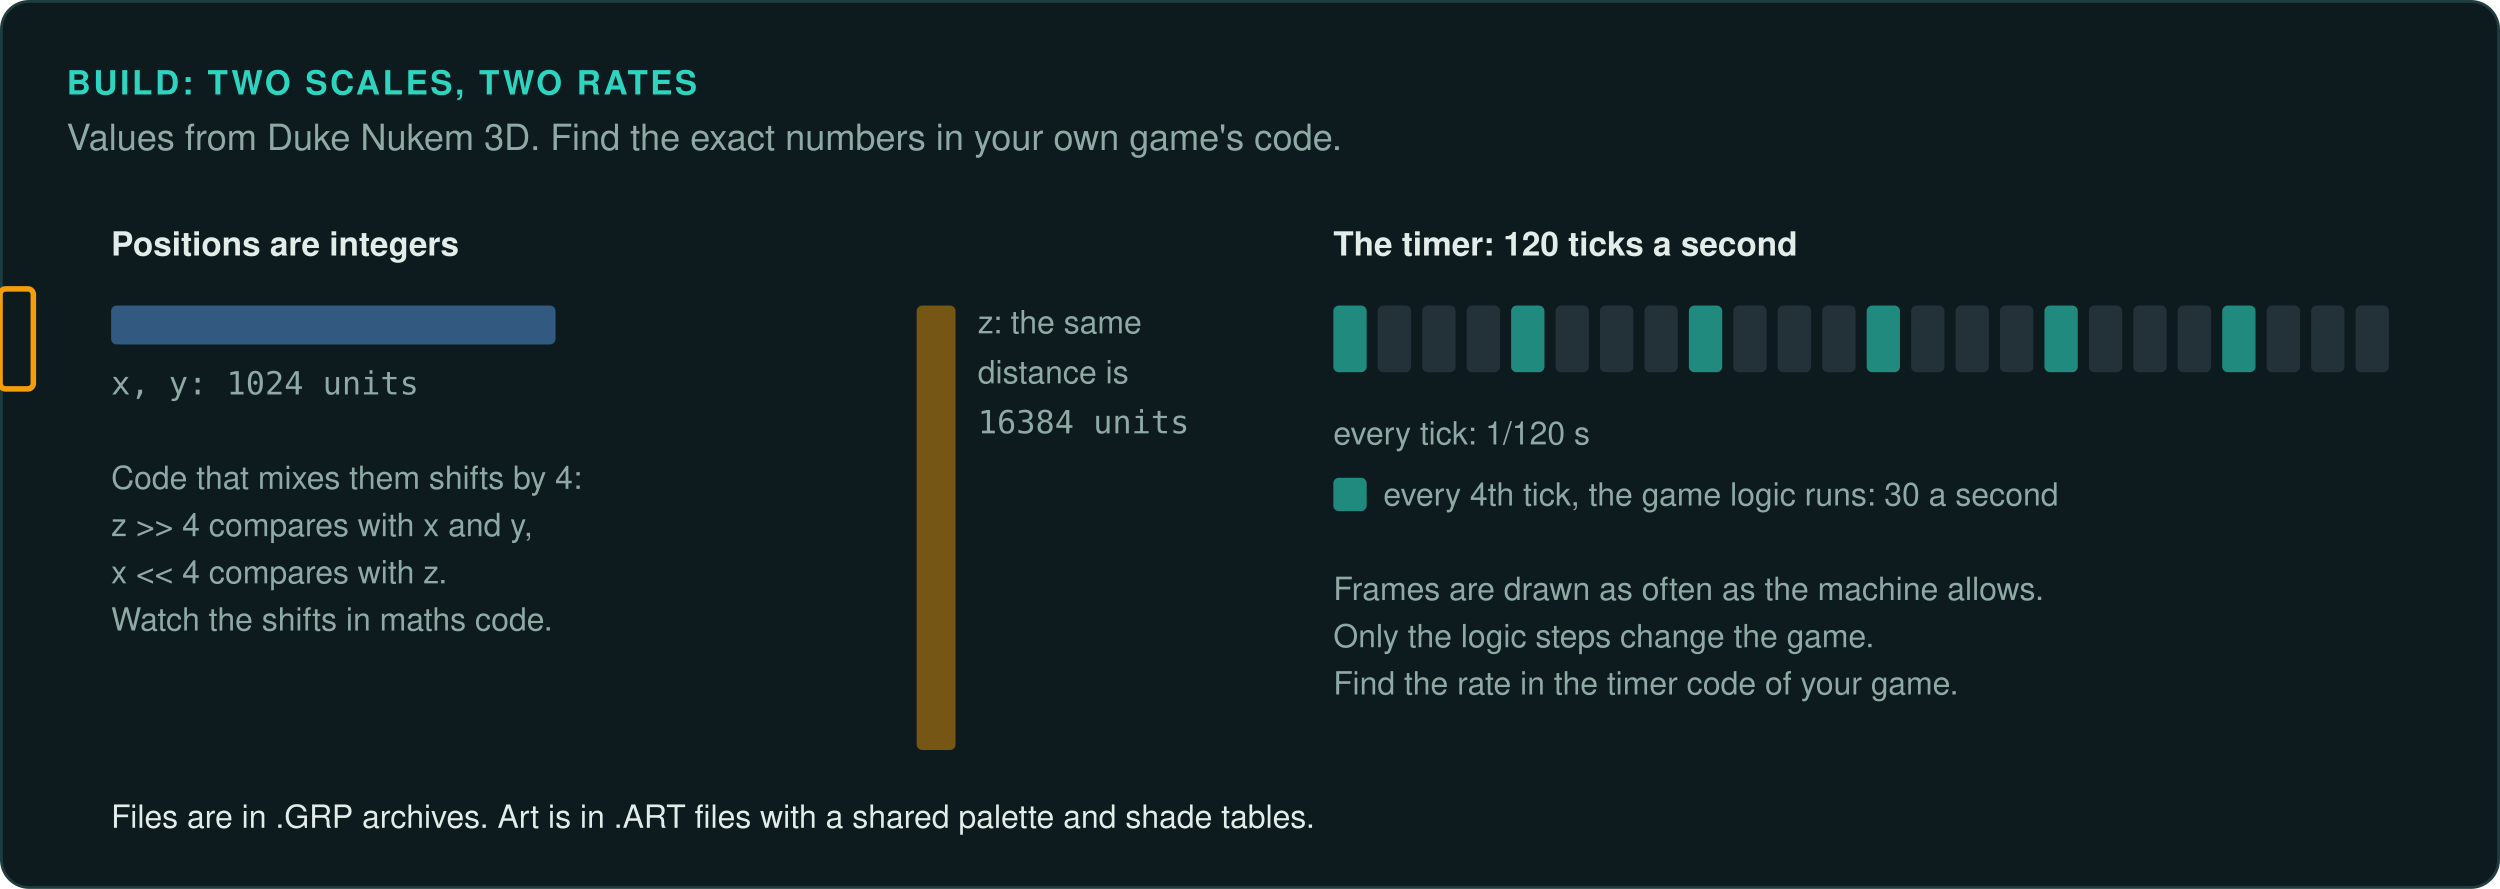
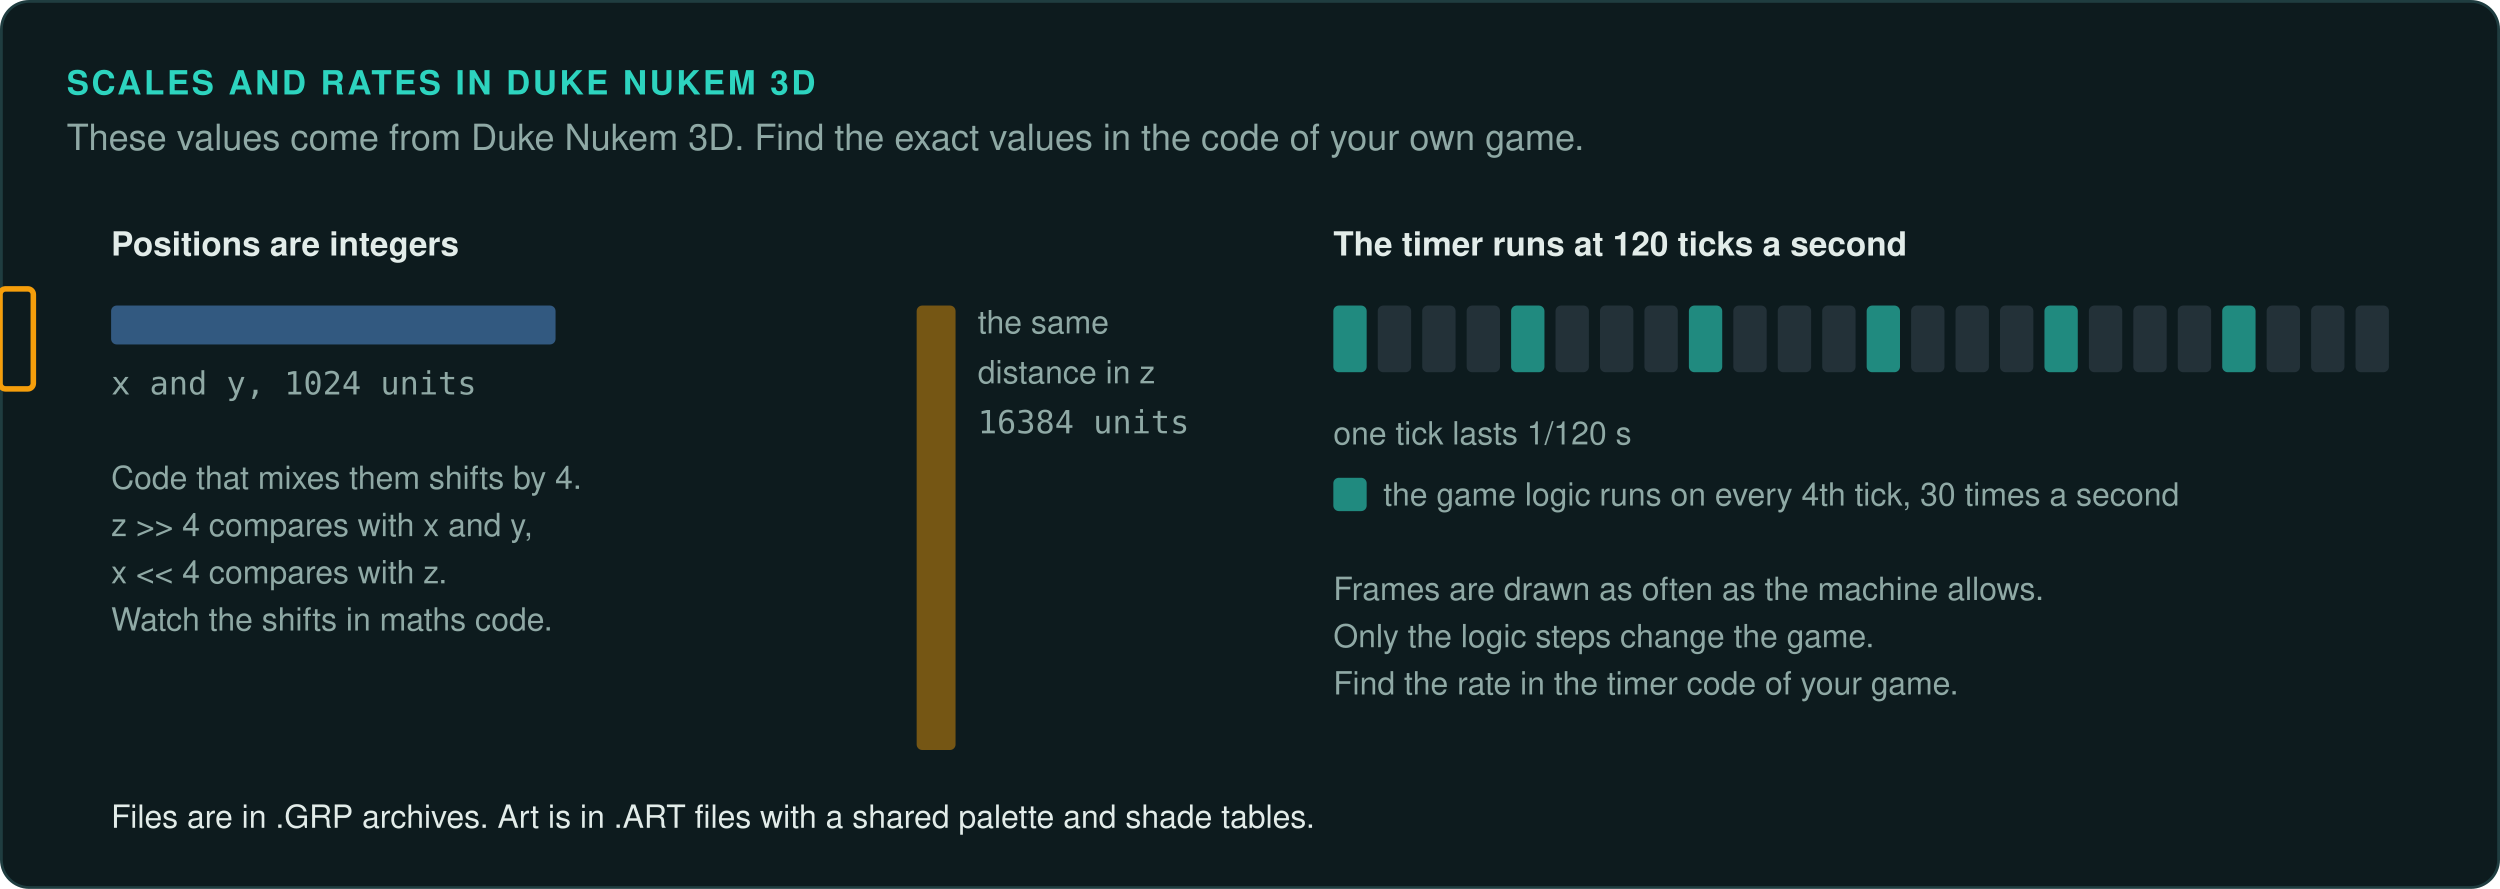
- <svg xmlns="http://www.w3.org/2000/svg" width="900" height="320" viewBox="0 0 900 320" role="img" aria-label="Duke Nukem 3D: heights use a scale 16 times finer than horizontal positions. The timer runs at 120 ticks a second while the game logic runs 30 times a second">
+ <svg xmlns="http://www.w3.org/2000/svg" width="900" height="320" viewBox="0 0 900 320" role="img" aria-label="In Duke Nukem 3D, heights use a scale 16 times finer than horizontal positions. The timer runs at 120 ticks a second. The game logic runs on every fourth tick, 30 times a second">
  <rect x="0.5" y="0.5" width="899" height="319" rx="10" fill="#0d1b1e" stroke="#1f3d40" />
  <defs>
    <marker id="arrow" viewBox="0 0 8 8" refX="7" refY="4" markerWidth="7" markerHeight="7" orient="auto">
      <path d="M0 0L8 4L0 8z" fill="#8fa9a5" />
    </marker>
  </defs>
-   <text x="24.0" y="34.0" font-family="ui-sans-serif, -apple-system, 'Segoe UI', Helvetica, Arial, sans-serif" font-size="12" font-weight="600" fill="#2dd4bf" text-anchor="start" letter-spacing="0.08em">BUILD: TWO SCALES, TWO RATES</text>
-   <text x="24.0" y="54.0" font-family="ui-sans-serif, -apple-system, 'Segoe UI', Helvetica, Arial, sans-serif" font-size="13" font-weight="400" fill="#8fa9a5" text-anchor="start">Values from Duke Nukem 3D. Find the exact numbers in your own game's code.</text>
+   <text x="24.0" y="34.0" font-family="ui-sans-serif, -apple-system, 'Segoe UI', Helvetica, Arial, sans-serif" font-size="12" font-weight="600" fill="#2dd4bf" text-anchor="start" letter-spacing="0.08em">SCALES AND RATES IN DUKE NUKEM 3D</text>
+   <text x="24.0" y="54.0" font-family="ui-sans-serif, -apple-system, 'Segoe UI', Helvetica, Arial, sans-serif" font-size="13" font-weight="400" fill="#8fa9a5" text-anchor="start">These values come from Duke Nukem 3D. Find the exact values in the code of your own game.</text>
  <text x="40.0" y="92.0" font-family="ui-sans-serif, -apple-system, 'Segoe UI', Helvetica, Arial, sans-serif" font-size="12" font-weight="600" fill="#e2ece9" text-anchor="start">Positions are integers</text>
  <rect x="40.0" y="110.0" width="160.0" height="14.0" rx="2" fill="#60a5fa" stroke="none" fill-opacity="0.45" />
-   <text x="40.0" y="142.0" font-family="ui-monospace, SFMono-Regular, Menlo, Consolas, monospace" font-size="11.5" font-weight="400" fill="#8fa9a5" text-anchor="start">x, y: 1024 units</text>
+   <text x="40.0" y="142.0" font-family="ui-monospace, SFMono-Regular, Menlo, Consolas, monospace" font-size="11.5" font-weight="400" fill="#8fa9a5" text-anchor="start">x and y, 1024 units</text>
  <rect x="330.0" y="110.0" width="14.0" height="160.0" rx="2" fill="#f59e0b" stroke="none" fill-opacity="0.45" />
-   <text x="352.0" y="120.0" font-family="ui-sans-serif, -apple-system, 'Segoe UI', Helvetica, Arial, sans-serif" font-size="11.5" font-weight="400" fill="#8fa9a5" text-anchor="start">z: the same</text>
-   <text x="352.0" y="138.0" font-family="ui-sans-serif, -apple-system, 'Segoe UI', Helvetica, Arial, sans-serif" font-size="11.5" font-weight="400" fill="#8fa9a5" text-anchor="start">distance is</text>
+   <text x="352.0" y="120.0" font-family="ui-sans-serif, -apple-system, 'Segoe UI', Helvetica, Arial, sans-serif" font-size="11.5" font-weight="400" fill="#8fa9a5" text-anchor="start">the same</text>
+   <text x="352.0" y="138.0" font-family="ui-sans-serif, -apple-system, 'Segoe UI', Helvetica, Arial, sans-serif" font-size="11.5" font-weight="400" fill="#8fa9a5" text-anchor="start">distance in z</text>
  <text x="352.0" y="156.0" font-family="ui-monospace, SFMono-Regular, Menlo, Consolas, monospace" font-size="11.5" font-weight="400" fill="#8fa9a5" text-anchor="start">16384 units</text>
-   <text x="40.0" y="176.0" font-family="ui-sans-serif, -apple-system, 'Segoe UI', Helvetica, Arial, sans-serif" font-size="11.5" font-weight="400" fill="#8fa9a5" text-anchor="start">Code that mixes them shifts by 4:</text>
+   <text x="40.0" y="176.0" font-family="ui-sans-serif, -apple-system, 'Segoe UI', Helvetica, Arial, sans-serif" font-size="11.5" font-weight="400" fill="#8fa9a5" text-anchor="start">Code that mixes them shifts by 4.</text>
  <text x="40.0" y="193.0" font-family="ui-sans-serif, -apple-system, 'Segoe UI', Helvetica, Arial, sans-serif" font-size="11.5" font-weight="400" fill="#8fa9a5" text-anchor="start">z &gt;&gt; 4 compares with x and y,</text>
  <text x="40.0" y="210.0" font-family="ui-sans-serif, -apple-system, 'Segoe UI', Helvetica, Arial, sans-serif" font-size="11.5" font-weight="400" fill="#8fa9a5" text-anchor="start">x &lt;&lt; 4 compares with z.</text>
  <text x="40.0" y="227.0" font-family="ui-sans-serif, -apple-system, 'Segoe UI', Helvetica, Arial, sans-serif" font-size="11.5" font-weight="400" fill="#8fa9a5" text-anchor="start">Watch the shifts in maths code.</text>
-   <text x="480.0" y="92.0" font-family="ui-sans-serif, -apple-system, 'Segoe UI', Helvetica, Arial, sans-serif" font-size="12" font-weight="600" fill="#e2ece9" text-anchor="start">The timer: 120 ticks a second</text>
+   <text x="480.0" y="92.0" font-family="ui-sans-serif, -apple-system, 'Segoe UI', Helvetica, Arial, sans-serif" font-size="12" font-weight="600" fill="#e2ece9" text-anchor="start">The timer runs at 120 ticks a second</text>
  <rect x="480.0" y="110.0" width="12.0" height="24.0" rx="2" fill="#2dd4bf" stroke="none" fill-opacity="0.6" />
  <rect x="496.0" y="110.0" width="12.0" height="24.0" rx="2" fill="#64748b" stroke="none" fill-opacity="0.25" />
  <rect x="512.0" y="110.0" width="12.0" height="24.0" rx="2" fill="#64748b" stroke="none" fill-opacity="0.25" />
  <rect x="528.0" y="110.0" width="12.0" height="24.0" rx="2" fill="#64748b" stroke="none" fill-opacity="0.25" />
  <rect x="544.0" y="110.0" width="12.0" height="24.0" rx="2" fill="#2dd4bf" stroke="none" fill-opacity="0.6" />
  <rect x="560.0" y="110.0" width="12.0" height="24.0" rx="2" fill="#64748b" stroke="none" fill-opacity="0.25" />
  <rect x="576.0" y="110.0" width="12.0" height="24.0" rx="2" fill="#64748b" stroke="none" fill-opacity="0.25" />
  <rect x="592.0" y="110.0" width="12.0" height="24.0" rx="2" fill="#64748b" stroke="none" fill-opacity="0.25" />
  <rect x="608.0" y="110.0" width="12.0" height="24.0" rx="2" fill="#2dd4bf" stroke="none" fill-opacity="0.6" />
  <rect x="624.0" y="110.0" width="12.0" height="24.0" rx="2" fill="#64748b" stroke="none" fill-opacity="0.25" />
  <rect x="640.0" y="110.0" width="12.0" height="24.0" rx="2" fill="#64748b" stroke="none" fill-opacity="0.25" />
  <rect x="656.0" y="110.0" width="12.0" height="24.0" rx="2" fill="#64748b" stroke="none" fill-opacity="0.25" />
  <rect x="672.0" y="110.0" width="12.0" height="24.0" rx="2" fill="#2dd4bf" stroke="none" fill-opacity="0.6" />
  <rect x="688.0" y="110.0" width="12.0" height="24.0" rx="2" fill="#64748b" stroke="none" fill-opacity="0.25" />
  <rect x="704.0" y="110.0" width="12.0" height="24.0" rx="2" fill="#64748b" stroke="none" fill-opacity="0.25" />
  <rect x="720.0" y="110.0" width="12.0" height="24.0" rx="2" fill="#64748b" stroke="none" fill-opacity="0.25" />
  <rect x="736.0" y="110.0" width="12.0" height="24.0" rx="2" fill="#2dd4bf" stroke="none" fill-opacity="0.6" />
  <rect x="752.0" y="110.0" width="12.0" height="24.0" rx="2" fill="#64748b" stroke="none" fill-opacity="0.25" />
  <rect x="768.0" y="110.0" width="12.0" height="24.0" rx="2" fill="#64748b" stroke="none" fill-opacity="0.25" />
  <rect x="784.0" y="110.0" width="12.0" height="24.0" rx="2" fill="#64748b" stroke="none" fill-opacity="0.25" />
  <rect x="800.0" y="110.0" width="12.0" height="24.0" rx="2" fill="#2dd4bf" stroke="none" fill-opacity="0.6" />
  <rect x="816.0" y="110.0" width="12.0" height="24.0" rx="2" fill="#64748b" stroke="none" fill-opacity="0.25" />
  <rect x="832.0" y="110.0" width="12.0" height="24.0" rx="2" fill="#64748b" stroke="none" fill-opacity="0.25" />
  <rect x="848.0" y="110.0" width="12.0" height="24.0" rx="2" fill="#64748b" stroke="none" fill-opacity="0.25" />
  <rect y="104" width="12" height="36" rx="2" fill="none" stroke="#f59e0b" stroke-width="2">
    <animate attributeName="x" values="480;496;512;528;544;560;576;592;608;624;640;656;672;688;704;720;736;752;768;784;800;816;832;848" keyTimes="0;0.042;0.083;0.125;0.167;0.208;0.25;0.292;0.333;0.375;0.417;0.458;0.5;0.542;0.583;0.625;0.667;0.708;0.75;0.792;0.833;0.875;0.917;0.958" calcMode="discrete" dur="4.8s" repeatCount="indefinite" />
  </rect>
-   <text x="480.0" y="160.0" font-family="ui-sans-serif, -apple-system, 'Segoe UI', Helvetica, Arial, sans-serif" font-size="11.5" font-weight="400" fill="#8fa9a5" text-anchor="start">every tick: 1/120 s</text>
+   <text x="480.0" y="160.0" font-family="ui-sans-serif, -apple-system, 'Segoe UI', Helvetica, Arial, sans-serif" font-size="11.5" font-weight="400" fill="#8fa9a5" text-anchor="start">one tick lasts 1/120 s</text>
  <rect x="480.0" y="172.0" width="12.0" height="12.0" rx="2" fill="#2dd4bf" stroke="none" fill-opacity="0.6" />
-   <text x="498.0" y="182.0" font-family="ui-sans-serif, -apple-system, 'Segoe UI', Helvetica, Arial, sans-serif" font-size="11.5" font-weight="400" fill="#8fa9a5" text-anchor="start">every 4th tick, the game logic runs: 30 a second</text>
+   <text x="498.0" y="182.0" font-family="ui-sans-serif, -apple-system, 'Segoe UI', Helvetica, Arial, sans-serif" font-size="11.5" font-weight="400" fill="#8fa9a5" text-anchor="start">the game logic runs on every 4th tick, 30 times a second</text>
  <text x="480.0" y="216.0" font-family="ui-sans-serif, -apple-system, 'Segoe UI', Helvetica, Arial, sans-serif" font-size="11.5" font-weight="400" fill="#8fa9a5" text-anchor="start">Frames are drawn as often as the machine allows.</text>
  <text x="480.0" y="233.0" font-family="ui-sans-serif, -apple-system, 'Segoe UI', Helvetica, Arial, sans-serif" font-size="11.5" font-weight="400" fill="#8fa9a5" text-anchor="start">Only the logic steps change the game.</text>
  <text x="480.0" y="250.0" font-family="ui-sans-serif, -apple-system, 'Segoe UI', Helvetica, Arial, sans-serif" font-size="11.5" font-weight="400" fill="#8fa9a5" text-anchor="start">Find the rate in the timer code of your game.</text>
  <text x="40.0" y="298.0" font-family="ui-sans-serif, -apple-system, 'Segoe UI', Helvetica, Arial, sans-serif" font-size="11.5" font-weight="400" fill="#e2ece9" text-anchor="start">Files are in .GRP archives. Art is in .ART files with a shared palette and shade tables.</text>
</svg>
